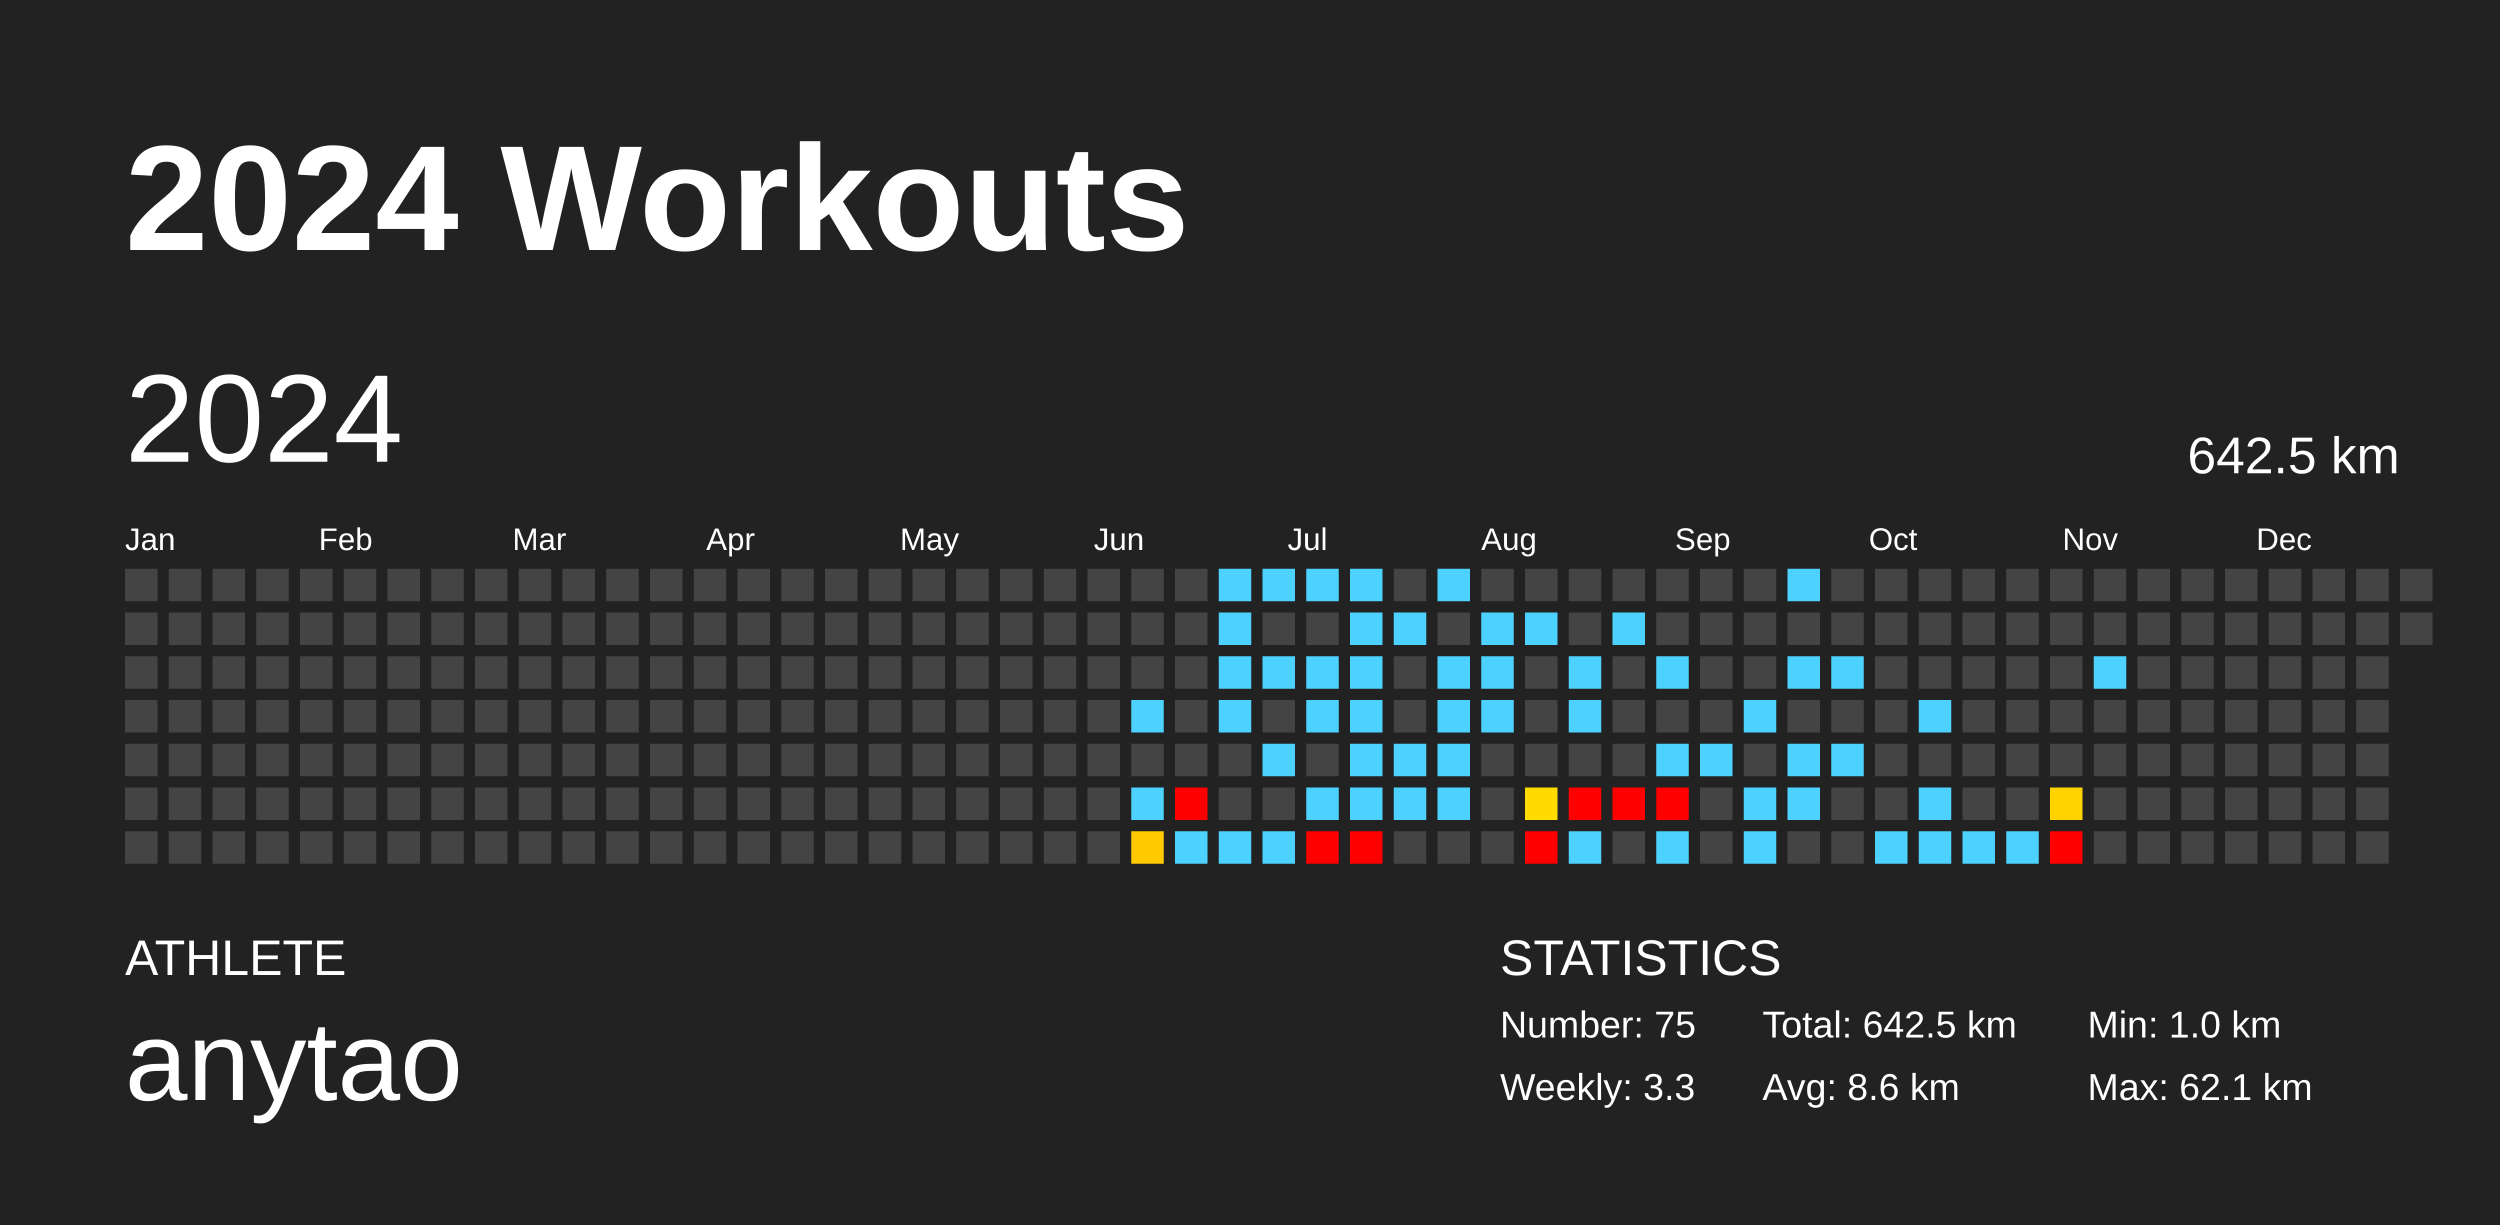
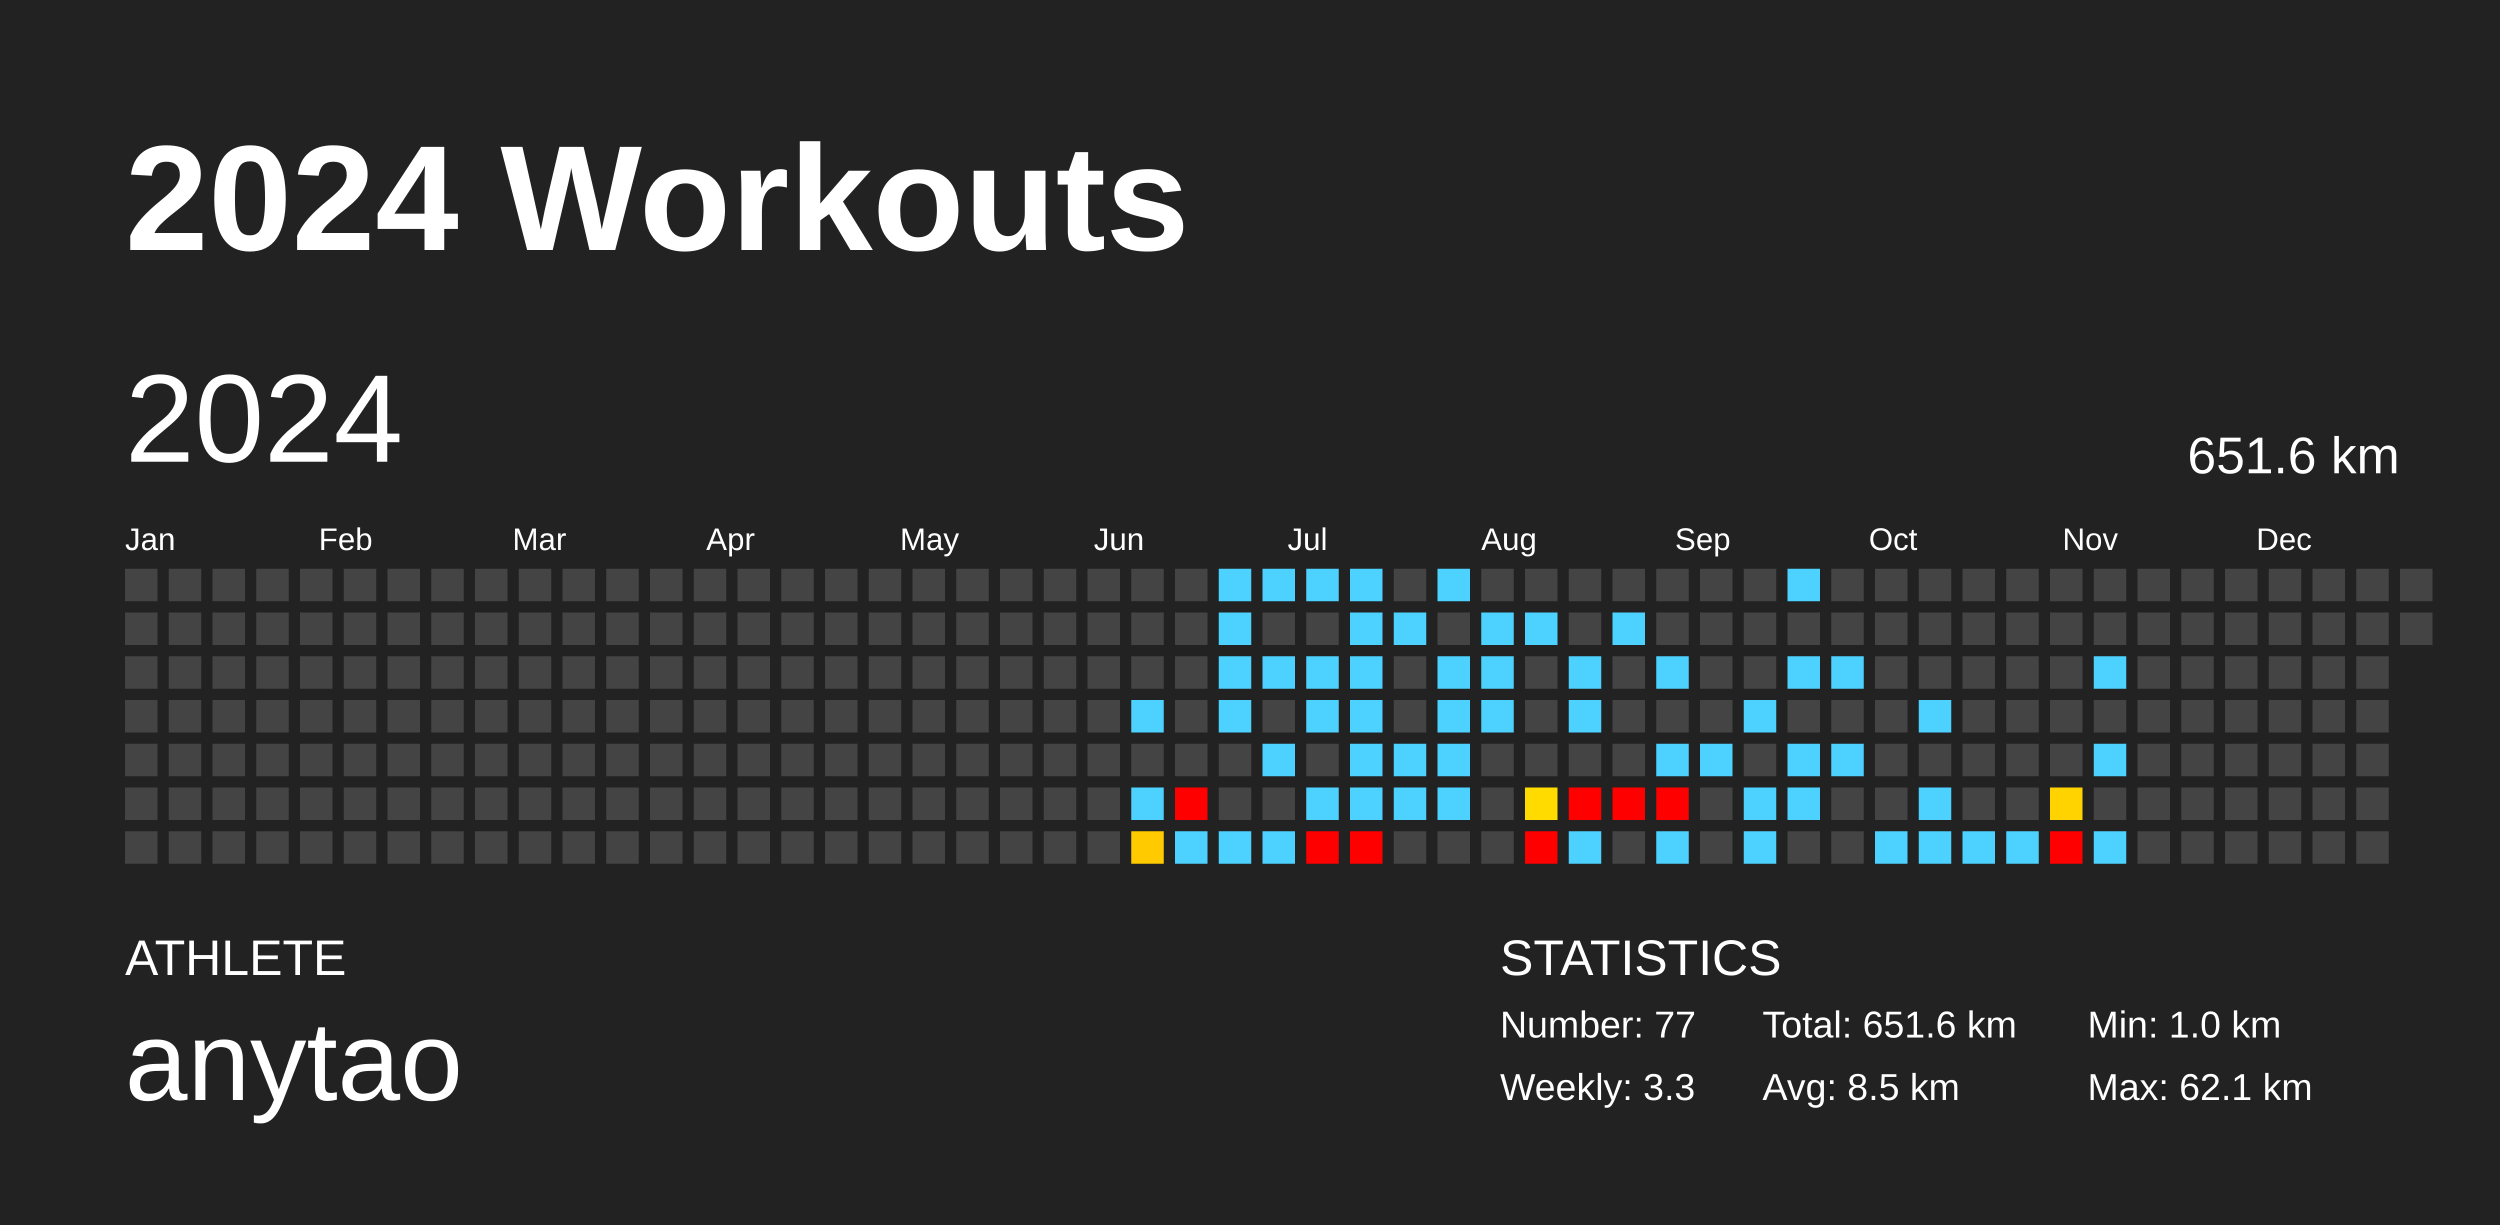
<svg xmlns="http://www.w3.org/2000/svg" baseProfile="full" height="98mm" version="1.1" viewBox="0,0,200,98" width="200mm">
  <defs />
  <rect fill="#222222" height="98" width="200" x="0" y="0" />
  <text fill="#FFFFFF" style="font-size:12px; font-family:Arial; font-weight:bold;" x="10" y="20">2024 Workouts</text>
  <text fill="#FFFFFF" style="font-size:4px; font-family:Arial" x="10" y="78">ATHLETE</text>
  <text fill="#FFFFFF" style="font-size:9px; font-family:Arial" x="10" y="88">anytao</text>
  <text fill="#FFFFFF" style="font-size:4px; font-family:Arial" x="120" y="78">STATISTICS</text>
-   <text fill="#FFFFFF" style="font-size:3px; font-family:Arial" x="120" y="83">Number: 75</text>
+   <text fill="#FFFFFF" style="font-size:3px; font-family:Arial" x="120" y="83">Number: 77</text>
  <text fill="#FFFFFF" style="font-size:3px; font-family:Arial" x="120" y="88">Weekly: 3.3</text>
-   <text fill="#FFFFFF" style="font-size:3px; font-family:Arial" x="141" y="83">Total: 642.5 km</text>
-   <text fill="#FFFFFF" style="font-size:3px; font-family:Arial" x="141" y="88">Avg: 8.6 km</text>
+   <text fill="#FFFFFF" style="font-size:3px; font-family:Arial" x="141" y="83">Total: 651.6 km</text>
+   <text fill="#FFFFFF" style="font-size:3px; font-family:Arial" x="141" y="88">Avg: 8.5 km</text>
  <text fill="#FFFFFF" style="font-size:3px; font-family:Arial" x="167" y="83">Min: 1.0 km</text>
  <text fill="#FFFFFF" style="font-size:3px; font-family:Arial" x="167" y="88">Max: 62.1 km</text>
  <text dominant-baseline="hanging" fill="#FFFFFF" style="font-size:10.0px; font-family:Arial;" x="10" y="30">2024</text>
-   <text dominant-baseline="hanging" fill="#FFFFFF" style="font-size:4.125px; font-family:Arial;" x="175" y="35">642.5 km</text>
+   <text dominant-baseline="hanging" fill="#FFFFFF" style="font-size:4.125px; font-family:Arial;" x="175" y="35">651.6 km</text>
  <text fill="#FFFFFF" style="font-size:2.5px; font-family:Arial" x="10.0" y="44">Jan</text>
  <text fill="#FFFFFF" style="font-size:2.5px; font-family:Arial" x="25.5" y="44">Feb</text>
  <text fill="#FFFFFF" style="font-size:2.5px; font-family:Arial" x="41.0" y="44">Mar</text>
  <text fill="#FFFFFF" style="font-size:2.5px; font-family:Arial" x="56.5" y="44">Apr</text>
  <text fill="#FFFFFF" style="font-size:2.5px; font-family:Arial" x="72.0" y="44">May</text>
  <text fill="#FFFFFF" style="font-size:2.5px; font-family:Arial" x="87.5" y="44">Jun</text>
  <text fill="#FFFFFF" style="font-size:2.5px; font-family:Arial" x="103.0" y="44">Jul</text>
  <text fill="#FFFFFF" style="font-size:2.5px; font-family:Arial" x="118.5" y="44">Aug</text>
  <text fill="#FFFFFF" style="font-size:2.5px; font-family:Arial" x="134.0" y="44">Sep</text>
  <text fill="#FFFFFF" style="font-size:2.5px; font-family:Arial" x="149.5" y="44">Oct</text>
  <text fill="#FFFFFF" style="font-size:2.5px; font-family:Arial" x="165.0" y="44">Nov</text>
  <text fill="#FFFFFF" style="font-size:2.5px; font-family:Arial" x="180.5" y="44">Dec</text>
  <rect fill="#444444" height="2.6" width="2.6" x="10.0" y="45.5" />
  <rect fill="#444444" height="2.6" width="2.6" x="10.0" y="49.0" />
  <rect fill="#444444" height="2.6" width="2.6" x="10.0" y="52.5" />
  <rect fill="#444444" height="2.6" width="2.6" x="10.0" y="56.0" />
  <rect fill="#444444" height="2.6" width="2.6" x="10.0" y="59.5" />
  <rect fill="#444444" height="2.6" width="2.6" x="10.0" y="63.0" />
  <rect fill="#444444" height="2.6" width="2.6" x="10.0" y="66.5" />
  <rect fill="#444444" height="2.6" width="2.6" x="13.5" y="45.5" />
  <rect fill="#444444" height="2.6" width="2.6" x="13.5" y="49.0" />
  <rect fill="#444444" height="2.6" width="2.6" x="13.5" y="52.5" />
  <rect fill="#444444" height="2.6" width="2.6" x="13.5" y="56.0" />
  <rect fill="#444444" height="2.6" width="2.6" x="13.5" y="59.5" />
  <rect fill="#444444" height="2.6" width="2.6" x="13.5" y="63.0" />
  <rect fill="#444444" height="2.6" width="2.6" x="13.5" y="66.5" />
  <rect fill="#444444" height="2.6" width="2.6" x="17.0" y="45.5" />
  <rect fill="#444444" height="2.6" width="2.6" x="17.0" y="49.0" />
  <rect fill="#444444" height="2.6" width="2.6" x="17.0" y="52.5" />
  <rect fill="#444444" height="2.6" width="2.6" x="17.0" y="56.0" />
  <rect fill="#444444" height="2.6" width="2.6" x="17.0" y="59.5" />
  <rect fill="#444444" height="2.6" width="2.6" x="17.0" y="63.0" />
  <rect fill="#444444" height="2.6" width="2.6" x="17.0" y="66.5" />
  <rect fill="#444444" height="2.6" width="2.6" x="20.5" y="45.5" />
  <rect fill="#444444" height="2.6" width="2.6" x="20.5" y="49.0" />
  <rect fill="#444444" height="2.6" width="2.6" x="20.5" y="52.5" />
  <rect fill="#444444" height="2.6" width="2.6" x="20.5" y="56.0" />
  <rect fill="#444444" height="2.6" width="2.6" x="20.5" y="59.5" />
  <rect fill="#444444" height="2.6" width="2.6" x="20.5" y="63.0" />
  <rect fill="#444444" height="2.6" width="2.6" x="20.5" y="66.5" />
  <rect fill="#444444" height="2.6" width="2.6" x="24.0" y="45.5" />
  <rect fill="#444444" height="2.6" width="2.6" x="24.0" y="49.0" />
  <rect fill="#444444" height="2.6" width="2.6" x="24.0" y="52.5" />
  <rect fill="#444444" height="2.6" width="2.6" x="24.0" y="56.0" />
  <rect fill="#444444" height="2.6" width="2.6" x="24.0" y="59.5" />
  <rect fill="#444444" height="2.6" width="2.6" x="24.0" y="63.0" />
  <rect fill="#444444" height="2.6" width="2.6" x="24.0" y="66.5" />
  <rect fill="#444444" height="2.6" width="2.6" x="27.5" y="45.5" />
  <rect fill="#444444" height="2.6" width="2.6" x="27.5" y="49.0" />
  <rect fill="#444444" height="2.6" width="2.6" x="27.5" y="52.5" />
  <rect fill="#444444" height="2.6" width="2.6" x="27.5" y="56.0" />
  <rect fill="#444444" height="2.6" width="2.6" x="27.5" y="59.5" />
  <rect fill="#444444" height="2.6" width="2.6" x="27.5" y="63.0" />
  <rect fill="#444444" height="2.6" width="2.6" x="27.5" y="66.5" />
  <rect fill="#444444" height="2.6" width="2.6" x="31.0" y="45.5" />
  <rect fill="#444444" height="2.6" width="2.6" x="31.0" y="49.0" />
  <rect fill="#444444" height="2.6" width="2.6" x="31.0" y="52.5" />
  <rect fill="#444444" height="2.6" width="2.6" x="31.0" y="56.0" />
  <rect fill="#444444" height="2.6" width="2.6" x="31.0" y="59.5" />
  <rect fill="#444444" height="2.6" width="2.6" x="31.0" y="63.0" />
  <rect fill="#444444" height="2.6" width="2.6" x="31.0" y="66.5" />
  <rect fill="#444444" height="2.6" width="2.6" x="34.5" y="45.5" />
  <rect fill="#444444" height="2.6" width="2.6" x="34.5" y="49.0" />
  <rect fill="#444444" height="2.6" width="2.6" x="34.5" y="52.5" />
  <rect fill="#444444" height="2.6" width="2.6" x="34.5" y="56.0" />
  <rect fill="#444444" height="2.6" width="2.6" x="34.5" y="59.5" />
  <rect fill="#444444" height="2.6" width="2.6" x="34.5" y="63.0" />
  <rect fill="#444444" height="2.6" width="2.6" x="34.5" y="66.5" />
  <rect fill="#444444" height="2.6" width="2.6" x="38.0" y="45.5" />
  <rect fill="#444444" height="2.6" width="2.6" x="38.0" y="49.0" />
  <rect fill="#444444" height="2.6" width="2.6" x="38.0" y="52.5" />
  <rect fill="#444444" height="2.6" width="2.6" x="38.0" y="56.0" />
  <rect fill="#444444" height="2.6" width="2.6" x="38.0" y="59.5" />
  <rect fill="#444444" height="2.6" width="2.6" x="38.0" y="63.0" />
  <rect fill="#444444" height="2.6" width="2.6" x="38.0" y="66.5" />
  <rect fill="#444444" height="2.6" width="2.6" x="41.5" y="45.5" />
  <rect fill="#444444" height="2.6" width="2.6" x="41.5" y="49.0" />
  <rect fill="#444444" height="2.6" width="2.6" x="41.5" y="52.5" />
  <rect fill="#444444" height="2.6" width="2.6" x="41.5" y="56.0" />
  <rect fill="#444444" height="2.6" width="2.6" x="41.5" y="59.5" />
  <rect fill="#444444" height="2.6" width="2.6" x="41.5" y="63.0" />
  <rect fill="#444444" height="2.6" width="2.6" x="41.5" y="66.5" />
  <rect fill="#444444" height="2.6" width="2.6" x="45.0" y="45.5" />
  <rect fill="#444444" height="2.6" width="2.6" x="45.0" y="49.0" />
  <rect fill="#444444" height="2.6" width="2.6" x="45.0" y="52.5" />
  <rect fill="#444444" height="2.6" width="2.6" x="45.0" y="56.0" />
  <rect fill="#444444" height="2.6" width="2.6" x="45.0" y="59.5" />
  <rect fill="#444444" height="2.6" width="2.6" x="45.0" y="63.0" />
  <rect fill="#444444" height="2.6" width="2.6" x="45.0" y="66.5" />
  <rect fill="#444444" height="2.6" width="2.6" x="48.5" y="45.5" />
  <rect fill="#444444" height="2.6" width="2.6" x="48.5" y="49.0" />
  <rect fill="#444444" height="2.6" width="2.6" x="48.5" y="52.5" />
  <rect fill="#444444" height="2.6" width="2.6" x="48.5" y="56.0" />
  <rect fill="#444444" height="2.6" width="2.6" x="48.5" y="59.5" />
  <rect fill="#444444" height="2.6" width="2.6" x="48.5" y="63.0" />
  <rect fill="#444444" height="2.6" width="2.6" x="48.5" y="66.5" />
  <rect fill="#444444" height="2.6" width="2.6" x="52.0" y="45.5" />
  <rect fill="#444444" height="2.6" width="2.6" x="52.0" y="49.0" />
  <rect fill="#444444" height="2.6" width="2.6" x="52.0" y="52.5" />
  <rect fill="#444444" height="2.6" width="2.6" x="52.0" y="56.0" />
  <rect fill="#444444" height="2.6" width="2.6" x="52.0" y="59.5" />
  <rect fill="#444444" height="2.6" width="2.6" x="52.0" y="63.0" />
  <rect fill="#444444" height="2.6" width="2.6" x="52.0" y="66.5" />
  <rect fill="#444444" height="2.6" width="2.6" x="55.5" y="45.5" />
  <rect fill="#444444" height="2.6" width="2.6" x="55.5" y="49.0" />
  <rect fill="#444444" height="2.6" width="2.6" x="55.5" y="52.5" />
  <rect fill="#444444" height="2.6" width="2.6" x="55.5" y="56.0" />
  <rect fill="#444444" height="2.6" width="2.6" x="55.5" y="59.5" />
  <rect fill="#444444" height="2.6" width="2.6" x="55.5" y="63.0" />
  <rect fill="#444444" height="2.6" width="2.6" x="55.5" y="66.5" />
  <rect fill="#444444" height="2.6" width="2.6" x="59.0" y="45.5" />
  <rect fill="#444444" height="2.6" width="2.6" x="59.0" y="49.0" />
  <rect fill="#444444" height="2.6" width="2.6" x="59.0" y="52.5" />
  <rect fill="#444444" height="2.6" width="2.6" x="59.0" y="56.0" />
  <rect fill="#444444" height="2.6" width="2.6" x="59.0" y="59.5" />
  <rect fill="#444444" height="2.6" width="2.6" x="59.0" y="63.0" />
  <rect fill="#444444" height="2.6" width="2.6" x="59.0" y="66.5" />
  <rect fill="#444444" height="2.6" width="2.6" x="62.5" y="45.5" />
  <rect fill="#444444" height="2.6" width="2.6" x="62.5" y="49.0" />
  <rect fill="#444444" height="2.6" width="2.6" x="62.5" y="52.5" />
  <rect fill="#444444" height="2.6" width="2.6" x="62.5" y="56.0" />
  <rect fill="#444444" height="2.6" width="2.6" x="62.5" y="59.5" />
  <rect fill="#444444" height="2.6" width="2.6" x="62.5" y="63.0" />
  <rect fill="#444444" height="2.6" width="2.6" x="62.5" y="66.5" />
  <rect fill="#444444" height="2.6" width="2.6" x="66.0" y="45.5" />
  <rect fill="#444444" height="2.6" width="2.6" x="66.0" y="49.0" />
  <rect fill="#444444" height="2.6" width="2.6" x="66.0" y="52.5" />
  <rect fill="#444444" height="2.6" width="2.6" x="66.0" y="56.0" />
  <rect fill="#444444" height="2.6" width="2.6" x="66.0" y="59.5" />
  <rect fill="#444444" height="2.6" width="2.6" x="66.0" y="63.0" />
  <rect fill="#444444" height="2.6" width="2.6" x="66.0" y="66.5" />
  <rect fill="#444444" height="2.6" width="2.6" x="69.5" y="45.5" />
  <rect fill="#444444" height="2.6" width="2.6" x="69.5" y="49.0" />
  <rect fill="#444444" height="2.6" width="2.6" x="69.5" y="52.5" />
  <rect fill="#444444" height="2.6" width="2.6" x="69.5" y="56.0" />
  <rect fill="#444444" height="2.6" width="2.6" x="69.5" y="59.5" />
  <rect fill="#444444" height="2.6" width="2.6" x="69.5" y="63.0" />
  <rect fill="#444444" height="2.6" width="2.6" x="69.5" y="66.5" />
  <rect fill="#444444" height="2.6" width="2.6" x="73.0" y="45.5" />
  <rect fill="#444444" height="2.6" width="2.6" x="73.0" y="49.0" />
  <rect fill="#444444" height="2.6" width="2.6" x="73.0" y="52.5" />
  <rect fill="#444444" height="2.6" width="2.6" x="73.0" y="56.0" />
  <rect fill="#444444" height="2.6" width="2.6" x="73.0" y="59.5" />
  <rect fill="#444444" height="2.6" width="2.6" x="73.0" y="63.0" />
  <rect fill="#444444" height="2.6" width="2.6" x="73.0" y="66.5" />
  <rect fill="#444444" height="2.6" width="2.6" x="76.5" y="45.5" />
  <rect fill="#444444" height="2.6" width="2.6" x="76.5" y="49.0" />
  <rect fill="#444444" height="2.6" width="2.6" x="76.5" y="52.5" />
  <rect fill="#444444" height="2.6" width="2.6" x="76.5" y="56.0" />
  <rect fill="#444444" height="2.6" width="2.6" x="76.5" y="59.5" />
  <rect fill="#444444" height="2.6" width="2.6" x="76.5" y="63.0" />
  <rect fill="#444444" height="2.6" width="2.6" x="76.5" y="66.5" />
  <rect fill="#444444" height="2.6" width="2.6" x="80.0" y="45.5" />
  <rect fill="#444444" height="2.6" width="2.6" x="80.0" y="49.0" />
  <rect fill="#444444" height="2.6" width="2.6" x="80.0" y="52.5" />
  <rect fill="#444444" height="2.6" width="2.6" x="80.0" y="56.0" />
  <rect fill="#444444" height="2.6" width="2.6" x="80.0" y="59.5" />
  <rect fill="#444444" height="2.6" width="2.6" x="80.0" y="63.0" />
  <rect fill="#444444" height="2.6" width="2.6" x="80.0" y="66.5" />
  <rect fill="#444444" height="2.6" width="2.6" x="83.5" y="45.5" />
  <rect fill="#444444" height="2.6" width="2.6" x="83.5" y="49.0" />
  <rect fill="#444444" height="2.6" width="2.6" x="83.5" y="52.5" />
  <rect fill="#444444" height="2.6" width="2.6" x="83.5" y="56.0" />
  <rect fill="#444444" height="2.6" width="2.6" x="83.5" y="59.5" />
  <rect fill="#444444" height="2.6" width="2.6" x="83.5" y="63.0" />
  <rect fill="#444444" height="2.6" width="2.6" x="83.5" y="66.5" />
  <rect fill="#444444" height="2.6" width="2.6" x="87.0" y="45.5" />
  <rect fill="#444444" height="2.6" width="2.6" x="87.0" y="49.0" />
  <rect fill="#444444" height="2.6" width="2.6" x="87.0" y="52.5" />
  <rect fill="#444444" height="2.6" width="2.6" x="87.0" y="56.0" />
  <rect fill="#444444" height="2.6" width="2.6" x="87.0" y="59.5" />
  <rect fill="#444444" height="2.6" width="2.6" x="87.0" y="63.0" />
  <rect fill="#444444" height="2.6" width="2.6" x="87.0" y="66.5" />
  <rect fill="#444444" height="2.6" width="2.6" x="90.5" y="45.5" />
  <rect fill="#444444" height="2.6" width="2.6" x="90.5" y="49.0" />
  <rect fill="#444444" height="2.6" width="2.6" x="90.5" y="52.5" />
  <rect fill="#4dd2ff" height="2.6" width="2.6" x="90.5" y="56.0" />
  <rect fill="#444444" height="2.6" width="2.6" x="90.5" y="59.5" />
  <rect fill="#4dd2ff" height="2.6" width="2.6" x="90.5" y="63.0" />
  <rect fill="#ffcb00" height="2.6" width="2.6" x="90.5" y="66.5" />
  <rect fill="#444444" height="2.6" width="2.6" x="94.0" y="45.5" />
  <rect fill="#444444" height="2.6" width="2.6" x="94.0" y="49.0" />
  <rect fill="#444444" height="2.6" width="2.6" x="94.0" y="52.5" />
  <rect fill="#444444" height="2.6" width="2.6" x="94.0" y="56.0" />
  <rect fill="#444444" height="2.6" width="2.6" x="94.0" y="59.5" />
  <rect fill="red" height="2.6" width="2.6" x="94.0" y="63.0" />
  <rect fill="#4dd2ff" height="2.6" width="2.6" x="94.0" y="66.5" />
  <rect fill="#4dd2ff" height="2.6" width="2.6" x="97.5" y="45.5" />
  <rect fill="#4dd2ff" height="2.6" width="2.6" x="97.5" y="49.0" />
  <rect fill="#4dd2ff" height="2.6" width="2.6" x="97.5" y="52.5" />
  <rect fill="#4dd2ff" height="2.6" width="2.6" x="97.5" y="56.0" />
  <rect fill="#444444" height="2.6" width="2.6" x="97.5" y="59.5" />
  <rect fill="#444444" height="2.6" width="2.6" x="97.5" y="63.0" />
  <rect fill="#4dd2ff" height="2.6" width="2.6" x="97.5" y="66.5" />
  <rect fill="#4dd2ff" height="2.6" width="2.6" x="101.0" y="45.5" />
  <rect fill="#444444" height="2.6" width="2.6" x="101.0" y="49.0" />
  <rect fill="#4dd2ff" height="2.6" width="2.6" x="101.0" y="52.5" />
  <rect fill="#444444" height="2.6" width="2.6" x="101.0" y="56.0" />
  <rect fill="#4dd2ff" height="2.6" width="2.6" x="101.0" y="59.5" />
  <rect fill="#444444" height="2.6" width="2.6" x="101.0" y="63.0" />
  <rect fill="#4dd2ff" height="2.6" width="2.6" x="101.0" y="66.5" />
  <rect fill="#4dd2ff" height="2.6" width="2.6" x="104.5" y="45.5" />
  <rect fill="#444444" height="2.6" width="2.6" x="104.5" y="49.0" />
  <rect fill="#4dd2ff" height="2.6" width="2.6" x="104.5" y="52.5" />
  <rect fill="#4dd2ff" height="2.6" width="2.6" x="104.5" y="56.0" />
  <rect fill="#444444" height="2.6" width="2.6" x="104.5" y="59.5" />
  <rect fill="#4dd2ff" height="2.6" width="2.6" x="104.5" y="63.0" />
  <rect fill="red" height="2.6" width="2.6" x="104.5" y="66.5" />
  <rect fill="#4dd2ff" height="2.6" width="2.6" x="108.0" y="45.5" />
  <rect fill="#4dd2ff" height="2.6" width="2.6" x="108.0" y="49.0" />
  <rect fill="#4dd2ff" height="2.6" width="2.6" x="108.0" y="52.5" />
  <rect fill="#4dd2ff" height="2.6" width="2.6" x="108.0" y="56.0" />
  <rect fill="#4dd2ff" height="2.6" width="2.6" x="108.0" y="59.5" />
  <rect fill="#4dd2ff" height="2.6" width="2.6" x="108.0" y="63.0" />
  <rect fill="red" height="2.6" width="2.6" x="108.0" y="66.5" />
  <rect fill="#444444" height="2.6" width="2.6" x="111.5" y="45.5" />
  <rect fill="#4dd2ff" height="2.6" width="2.6" x="111.5" y="49.0" />
  <rect fill="#444444" height="2.6" width="2.6" x="111.5" y="52.5" />
  <rect fill="#444444" height="2.6" width="2.6" x="111.5" y="56.0" />
  <rect fill="#4dd2ff" height="2.6" width="2.6" x="111.5" y="59.5" />
  <rect fill="#4dd2ff" height="2.6" width="2.6" x="111.5" y="63.0" />
  <rect fill="#444444" height="2.6" width="2.6" x="111.5" y="66.5" />
  <rect fill="#4dd2ff" height="2.6" width="2.6" x="115.0" y="45.5" />
  <rect fill="#444444" height="2.6" width="2.6" x="115.0" y="49.0" />
  <rect fill="#4dd2ff" height="2.6" width="2.6" x="115.0" y="52.5" />
  <rect fill="#4dd2ff" height="2.6" width="2.6" x="115.0" y="56.0" />
  <rect fill="#4dd2ff" height="2.6" width="2.6" x="115.0" y="59.5" />
  <rect fill="#4dd2ff" height="2.6" width="2.6" x="115.0" y="63.0" />
  <rect fill="#444444" height="2.6" width="2.6" x="115.0" y="66.5" />
  <rect fill="#444444" height="2.6" width="2.6" x="118.5" y="45.5" />
  <rect fill="#4dd2ff" height="2.6" width="2.6" x="118.5" y="49.0" />
  <rect fill="#4dd2ff" height="2.6" width="2.6" x="118.5" y="52.5" />
  <rect fill="#4dd2ff" height="2.6" width="2.6" x="118.5" y="56.0" />
  <rect fill="#444444" height="2.6" width="2.6" x="118.5" y="59.5" />
  <rect fill="#444444" height="2.6" width="2.6" x="118.5" y="63.0" />
  <rect fill="#444444" height="2.6" width="2.6" x="118.5" y="66.5" />
  <rect fill="#444444" height="2.6" width="2.6" x="122.0" y="45.5" />
  <rect fill="#4dd2ff" height="2.6" width="2.6" x="122.0" y="49.0" />
  <rect fill="#444444" height="2.6" width="2.6" x="122.0" y="52.5" />
  <rect fill="#444444" height="2.6" width="2.6" x="122.0" y="56.0" />
  <rect fill="#444444" height="2.6" width="2.6" x="122.0" y="59.5" />
  <rect fill="#ffdb00" height="2.6" width="2.6" x="122.0" y="63.0" />
  <rect fill="red" height="2.6" width="2.6" x="122.0" y="66.5" />
  <rect fill="#444444" height="2.6" width="2.6" x="125.5" y="45.5" />
  <rect fill="#444444" height="2.6" width="2.6" x="125.5" y="49.0" />
  <rect fill="#4dd2ff" height="2.6" width="2.6" x="125.5" y="52.5" />
  <rect fill="#4dd2ff" height="2.6" width="2.6" x="125.5" y="56.0" />
  <rect fill="#444444" height="2.6" width="2.6" x="125.5" y="59.5" />
  <rect fill="red" height="2.6" width="2.6" x="125.5" y="63.0" />
  <rect fill="#4dd2ff" height="2.6" width="2.6" x="125.5" y="66.5" />
  <rect fill="#444444" height="2.6" width="2.6" x="129.0" y="45.5" />
  <rect fill="#4dd2ff" height="2.6" width="2.6" x="129.0" y="49.0" />
  <rect fill="#444444" height="2.6" width="2.6" x="129.0" y="52.5" />
  <rect fill="#444444" height="2.6" width="2.6" x="129.0" y="56.0" />
  <rect fill="#444444" height="2.6" width="2.6" x="129.0" y="59.5" />
  <rect fill="red" height="2.6" width="2.6" x="129.0" y="63.0" />
  <rect fill="#444444" height="2.6" width="2.6" x="129.0" y="66.5" />
  <rect fill="#444444" height="2.6" width="2.6" x="132.5" y="45.5" />
  <rect fill="#444444" height="2.6" width="2.6" x="132.5" y="49.0" />
  <rect fill="#4dd2ff" height="2.6" width="2.6" x="132.5" y="52.5" />
  <rect fill="#444444" height="2.6" width="2.6" x="132.5" y="56.0" />
  <rect fill="#4dd2ff" height="2.6" width="2.6" x="132.5" y="59.5" />
  <rect fill="red" height="2.6" width="2.6" x="132.5" y="63.0" />
  <rect fill="#4dd2ff" height="2.6" width="2.6" x="132.5" y="66.5" />
  <rect fill="#444444" height="2.6" width="2.6" x="136.0" y="45.5" />
  <rect fill="#444444" height="2.6" width="2.6" x="136.0" y="49.0" />
  <rect fill="#444444" height="2.6" width="2.6" x="136.0" y="52.5" />
  <rect fill="#444444" height="2.6" width="2.6" x="136.0" y="56.0" />
  <rect fill="#4dd2ff" height="2.6" width="2.6" x="136.0" y="59.5" />
  <rect fill="#444444" height="2.6" width="2.6" x="136.0" y="63.0" />
  <rect fill="#444444" height="2.6" width="2.6" x="136.0" y="66.5" />
  <rect fill="#444444" height="2.6" width="2.6" x="139.5" y="45.5" />
  <rect fill="#444444" height="2.6" width="2.6" x="139.5" y="49.0" />
  <rect fill="#444444" height="2.6" width="2.6" x="139.5" y="52.5" />
  <rect fill="#4dd2ff" height="2.6" width="2.6" x="139.5" y="56.0" />
  <rect fill="#444444" height="2.6" width="2.6" x="139.5" y="59.5" />
  <rect fill="#4dd2ff" height="2.6" width="2.6" x="139.5" y="63.0" />
  <rect fill="#4dd2ff" height="2.6" width="2.6" x="139.5" y="66.5" />
  <rect fill="#4dd2ff" height="2.6" width="2.6" x="143.0" y="45.5" />
  <rect fill="#444444" height="2.6" width="2.6" x="143.0" y="49.0" />
  <rect fill="#4dd2ff" height="2.6" width="2.6" x="143.0" y="52.5" />
  <rect fill="#444444" height="2.6" width="2.6" x="143.0" y="56.0" />
  <rect fill="#4dd2ff" height="2.6" width="2.6" x="143.0" y="59.5" />
  <rect fill="#4dd2ff" height="2.6" width="2.6" x="143.0" y="63.0" />
  <rect fill="#444444" height="2.6" width="2.6" x="143.0" y="66.5" />
  <rect fill="#444444" height="2.6" width="2.6" x="146.5" y="45.5" />
  <rect fill="#444444" height="2.6" width="2.6" x="146.5" y="49.0" />
  <rect fill="#4dd2ff" height="2.6" width="2.6" x="146.5" y="52.5" />
  <rect fill="#444444" height="2.6" width="2.6" x="146.5" y="56.0" />
  <rect fill="#4dd2ff" height="2.6" width="2.6" x="146.5" y="59.5" />
  <rect fill="#444444" height="2.6" width="2.6" x="146.5" y="63.0" />
  <rect fill="#444444" height="2.6" width="2.6" x="146.5" y="66.5" />
  <rect fill="#444444" height="2.6" width="2.6" x="150.0" y="45.5" />
  <rect fill="#444444" height="2.6" width="2.6" x="150.0" y="49.0" />
  <rect fill="#444444" height="2.6" width="2.6" x="150.0" y="52.5" />
  <rect fill="#444444" height="2.6" width="2.6" x="150.0" y="56.0" />
  <rect fill="#444444" height="2.6" width="2.6" x="150.0" y="59.5" />
  <rect fill="#444444" height="2.6" width="2.6" x="150.0" y="63.0" />
  <rect fill="#4dd2ff" height="2.6" width="2.6" x="150.0" y="66.5" />
  <rect fill="#444444" height="2.6" width="2.6" x="153.5" y="45.5" />
  <rect fill="#444444" height="2.6" width="2.6" x="153.5" y="49.0" />
  <rect fill="#444444" height="2.6" width="2.6" x="153.5" y="52.5" />
  <rect fill="#4dd2ff" height="2.6" width="2.6" x="153.5" y="56.0" />
  <rect fill="#444444" height="2.6" width="2.6" x="153.5" y="59.5" />
  <rect fill="#4dd2ff" height="2.6" width="2.6" x="153.5" y="63.0" />
  <rect fill="#4dd2ff" height="2.6" width="2.6" x="153.5" y="66.5" />
  <rect fill="#444444" height="2.6" width="2.6" x="157.0" y="45.5" />
  <rect fill="#444444" height="2.6" width="2.6" x="157.0" y="49.0" />
  <rect fill="#444444" height="2.6" width="2.6" x="157.0" y="52.5" />
  <rect fill="#444444" height="2.6" width="2.6" x="157.0" y="56.0" />
  <rect fill="#444444" height="2.6" width="2.6" x="157.0" y="59.5" />
  <rect fill="#444444" height="2.6" width="2.6" x="157.0" y="63.0" />
  <rect fill="#4dd2ff" height="2.6" width="2.6" x="157.0" y="66.5" />
  <rect fill="#444444" height="2.6" width="2.6" x="160.5" y="45.5" />
  <rect fill="#444444" height="2.6" width="2.6" x="160.5" y="49.0" />
  <rect fill="#444444" height="2.6" width="2.6" x="160.5" y="52.5" />
  <rect fill="#444444" height="2.6" width="2.6" x="160.5" y="56.0" />
  <rect fill="#444444" height="2.6" width="2.6" x="160.5" y="59.5" />
  <rect fill="#444444" height="2.6" width="2.6" x="160.5" y="63.0" />
  <rect fill="#4dd2ff" height="2.6" width="2.6" x="160.5" y="66.5" />
  <rect fill="#444444" height="2.6" width="2.6" x="164.0" y="45.5" />
  <rect fill="#444444" height="2.6" width="2.6" x="164.0" y="49.0" />
  <rect fill="#444444" height="2.6" width="2.6" x="164.0" y="52.5" />
  <rect fill="#444444" height="2.6" width="2.6" x="164.0" y="56.0" />
  <rect fill="#444444" height="2.6" width="2.6" x="164.0" y="59.5" />
  <rect fill="#ffd300" height="2.6" width="2.6" x="164.0" y="63.0" />
  <rect fill="red" height="2.6" width="2.6" x="164.0" y="66.5" />
  <rect fill="#444444" height="2.6" width="2.6" x="167.5" y="45.5" />
  <rect fill="#444444" height="2.6" width="2.6" x="167.5" y="49.0" />
  <rect fill="#4dd2ff" height="2.6" width="2.6" x="167.5" y="52.5" />
  <rect fill="#444444" height="2.6" width="2.6" x="167.5" y="56.0" />
-   <rect fill="#444444" height="2.6" width="2.6" x="167.5" y="59.5" />
+   <rect fill="#4dd2ff" height="2.6" width="2.6" x="167.5" y="59.5" />
  <rect fill="#444444" height="2.6" width="2.6" x="167.5" y="63.0" />
-   <rect fill="#444444" height="2.6" width="2.6" x="167.5" y="66.5" />
+   <rect fill="#4dd2ff" height="2.6" width="2.6" x="167.5" y="66.5" />
  <rect fill="#444444" height="2.6" width="2.6" x="171.0" y="45.5" />
  <rect fill="#444444" height="2.6" width="2.6" x="171.0" y="49.0" />
  <rect fill="#444444" height="2.6" width="2.6" x="171.0" y="52.5" />
  <rect fill="#444444" height="2.6" width="2.6" x="171.0" y="56.0" />
  <rect fill="#444444" height="2.6" width="2.6" x="171.0" y="59.5" />
  <rect fill="#444444" height="2.6" width="2.6" x="171.0" y="63.0" />
  <rect fill="#444444" height="2.6" width="2.6" x="171.0" y="66.5" />
  <rect fill="#444444" height="2.6" width="2.6" x="174.5" y="45.5" />
  <rect fill="#444444" height="2.6" width="2.6" x="174.5" y="49.0" />
  <rect fill="#444444" height="2.6" width="2.6" x="174.5" y="52.5" />
  <rect fill="#444444" height="2.6" width="2.6" x="174.5" y="56.0" />
  <rect fill="#444444" height="2.6" width="2.6" x="174.5" y="59.5" />
  <rect fill="#444444" height="2.6" width="2.6" x="174.5" y="63.0" />
  <rect fill="#444444" height="2.6" width="2.6" x="174.5" y="66.5" />
  <rect fill="#444444" height="2.6" width="2.6" x="178.0" y="45.5" />
  <rect fill="#444444" height="2.6" width="2.6" x="178.0" y="49.0" />
  <rect fill="#444444" height="2.6" width="2.6" x="178.0" y="52.5" />
  <rect fill="#444444" height="2.6" width="2.6" x="178.0" y="56.0" />
  <rect fill="#444444" height="2.6" width="2.6" x="178.0" y="59.5" />
  <rect fill="#444444" height="2.6" width="2.6" x="178.0" y="63.0" />
  <rect fill="#444444" height="2.6" width="2.6" x="178.0" y="66.5" />
  <rect fill="#444444" height="2.6" width="2.6" x="181.5" y="45.5" />
  <rect fill="#444444" height="2.6" width="2.6" x="181.5" y="49.0" />
  <rect fill="#444444" height="2.6" width="2.6" x="181.5" y="52.5" />
  <rect fill="#444444" height="2.6" width="2.6" x="181.5" y="56.0" />
  <rect fill="#444444" height="2.6" width="2.6" x="181.5" y="59.5" />
  <rect fill="#444444" height="2.6" width="2.6" x="181.5" y="63.0" />
  <rect fill="#444444" height="2.6" width="2.6" x="181.5" y="66.5" />
  <rect fill="#444444" height="2.6" width="2.6" x="185.0" y="45.5" />
  <rect fill="#444444" height="2.6" width="2.6" x="185.0" y="49.0" />
  <rect fill="#444444" height="2.6" width="2.6" x="185.0" y="52.5" />
  <rect fill="#444444" height="2.6" width="2.6" x="185.0" y="56.0" />
  <rect fill="#444444" height="2.6" width="2.6" x="185.0" y="59.5" />
  <rect fill="#444444" height="2.6" width="2.6" x="185.0" y="63.0" />
  <rect fill="#444444" height="2.6" width="2.6" x="185.0" y="66.5" />
  <rect fill="#444444" height="2.6" width="2.6" x="188.5" y="45.5" />
  <rect fill="#444444" height="2.6" width="2.6" x="188.5" y="49.0" />
  <rect fill="#444444" height="2.6" width="2.6" x="188.5" y="52.5" />
  <rect fill="#444444" height="2.6" width="2.6" x="188.5" y="56.0" />
  <rect fill="#444444" height="2.6" width="2.6" x="188.5" y="59.5" />
  <rect fill="#444444" height="2.6" width="2.6" x="188.5" y="63.0" />
  <rect fill="#444444" height="2.6" width="2.6" x="188.5" y="66.5" />
  <rect fill="#444444" height="2.6" width="2.6" x="192.0" y="45.5" />
  <rect fill="#444444" height="2.6" width="2.6" x="192.0" y="49.0" />
</svg>
